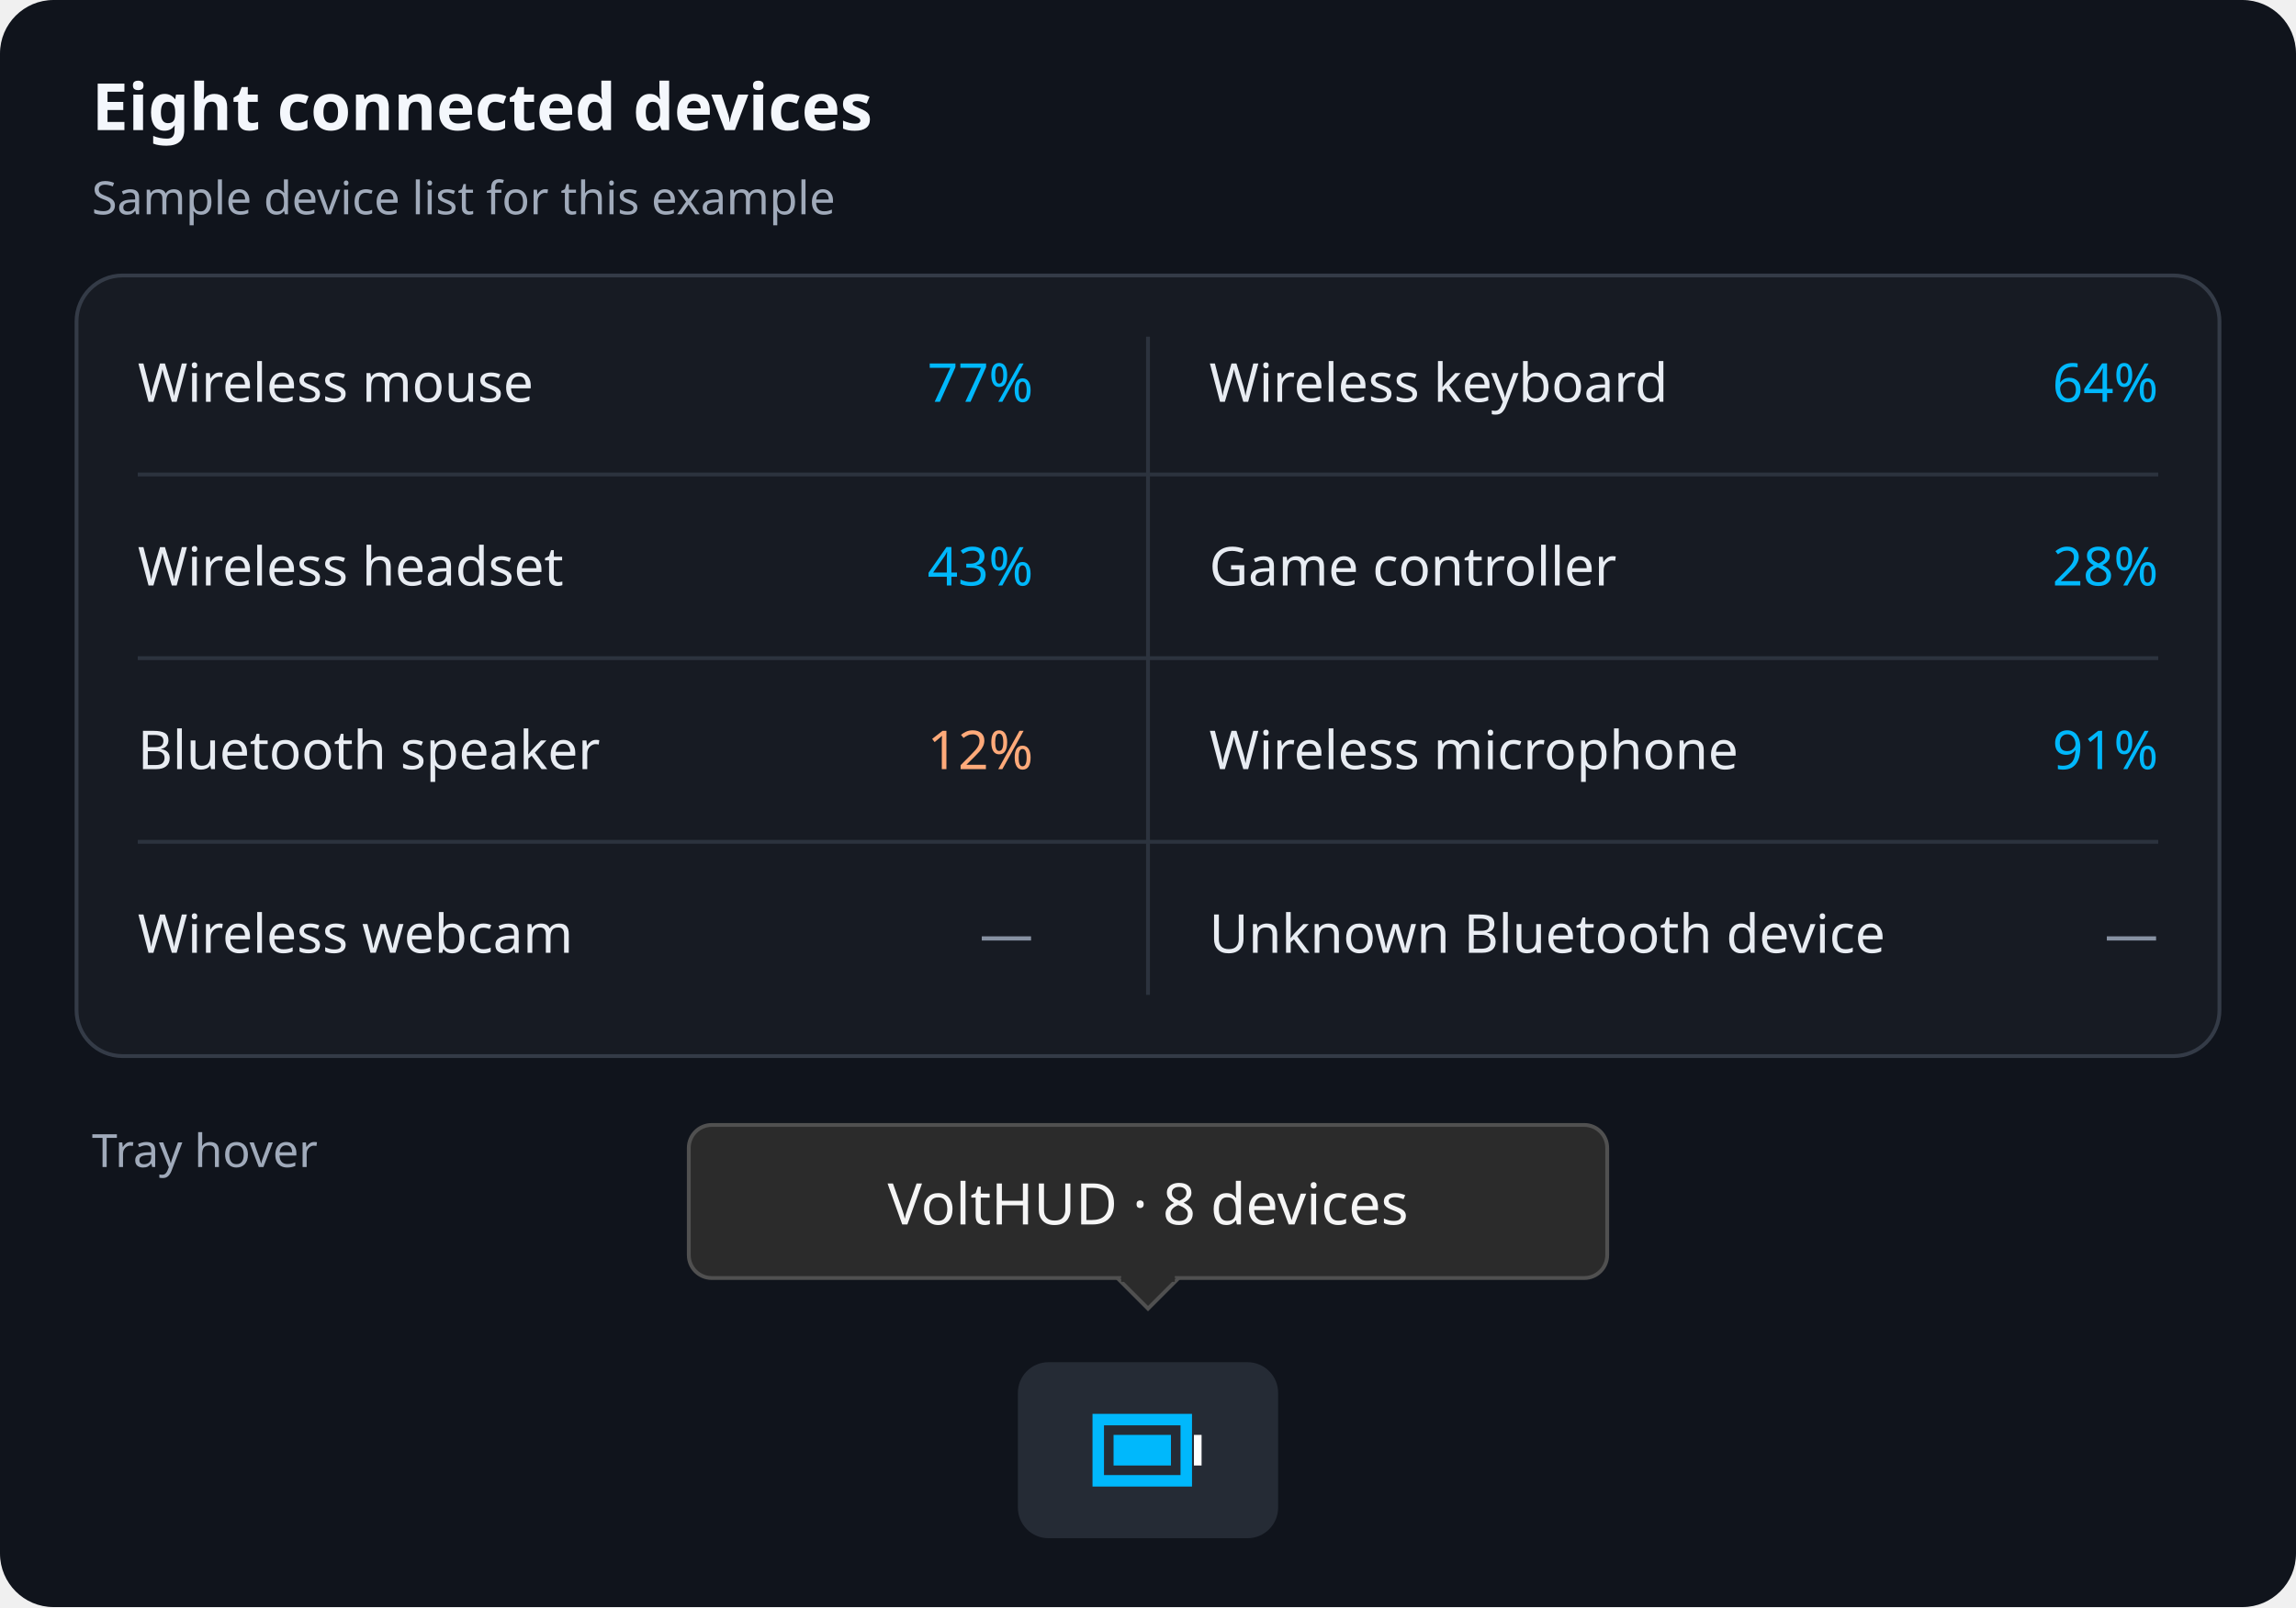
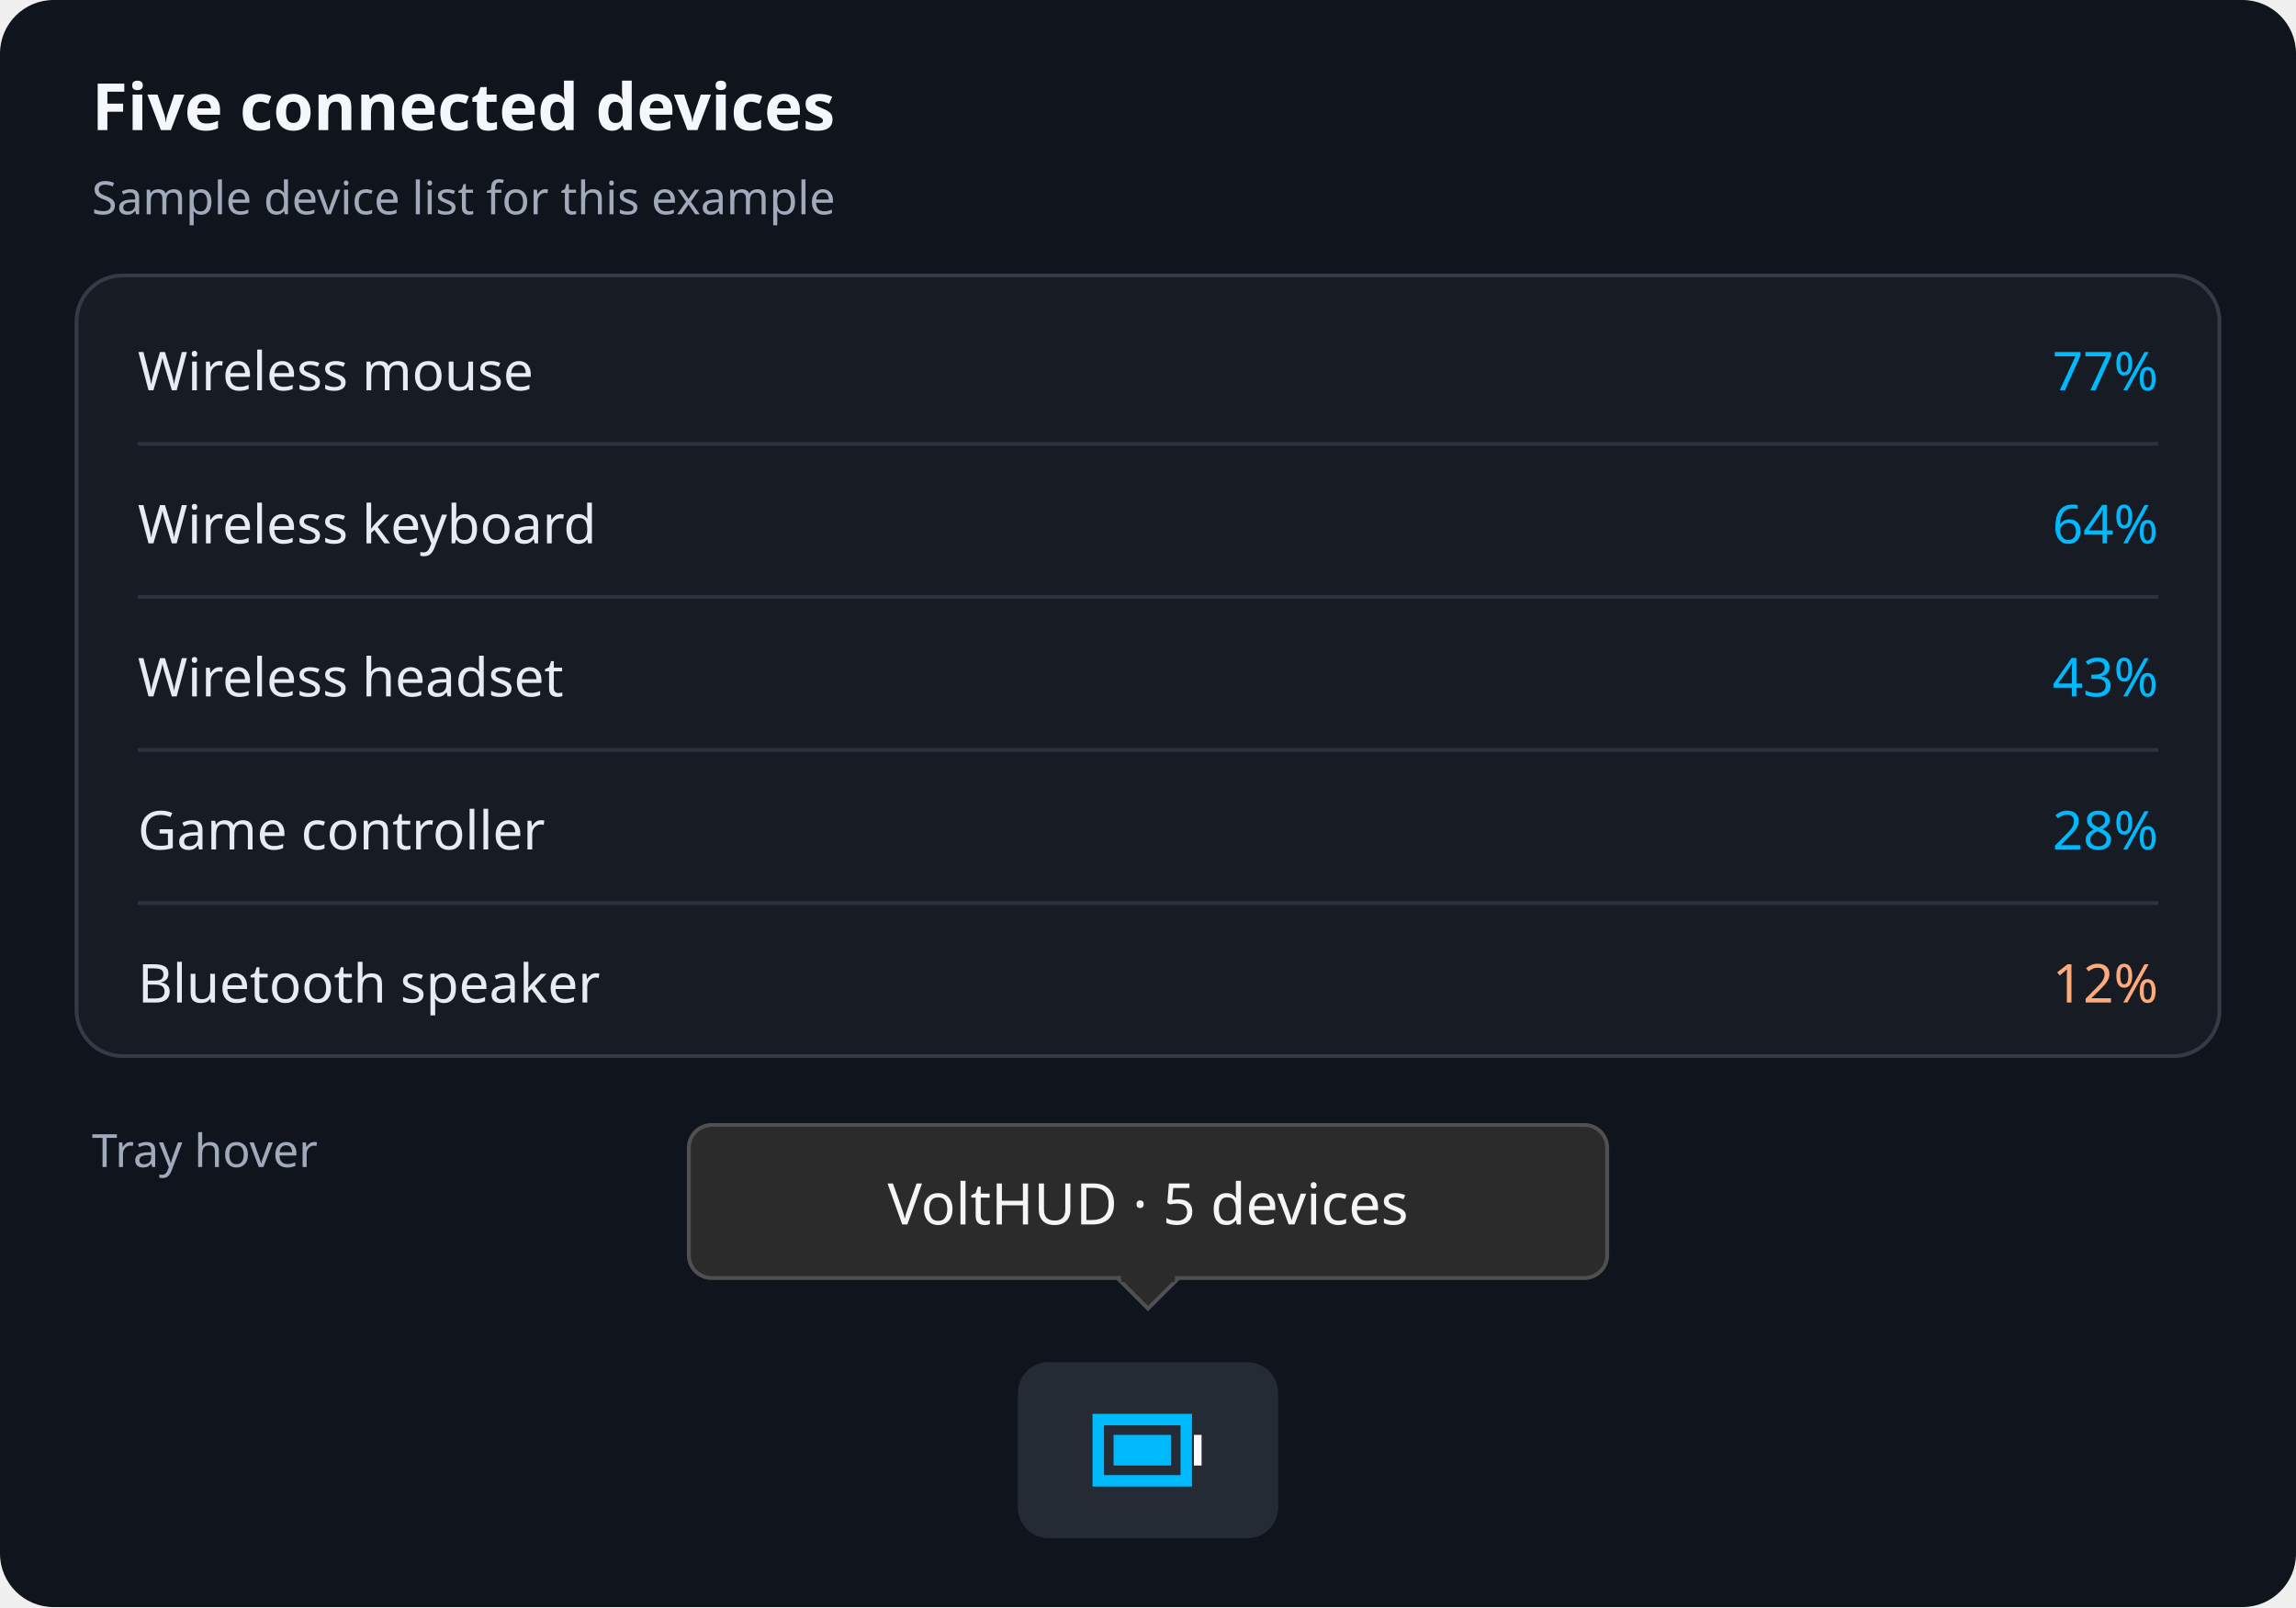
<svg xmlns="http://www.w3.org/2000/svg" width="600" height="420" viewBox="0 0 600 420" role="img" aria-labelledby="title desc">
  <rect width="600" height="420" rx="14" fill="#10141c" />
  <g font-family="Segoe UI, sans-serif">
-     <text x="24" y="34" fill="#f4f7fc" font-size="17" font-weight="600">Eight connected devices</text>
+     <text x="24" y="34" fill="#f4f7fc" font-size="17" font-weight="600">Five connected devices</text>
    <text x="24" y="56" fill="#a0aaba" font-size="12">Sample device list for this example</text>
    <rect x="20" y="72" width="560" height="204" rx="12" fill="#171b23" stroke="#343b47" />
-     <path d="M300 88 V260 M36 124 H564 M36 172 H564 M36 220 H564" stroke="#2c333e" />
+     <path d="M36 116 H564 M36 156 H564 M36 196 H564 M36 236 H564" stroke="#2c333e" />
    <g fill="#e8ecf2" font-size="14">
-       <text x="36" y="105">Wireless mouse</text>
-       <text x="270" y="105" text-anchor="end" fill="#00b8fc">77%</text>
-       <text x="316" y="105">Wireless keyboard</text>
-       <text x="564" y="105" text-anchor="end" fill="#00b8fc">64%</text>
-       <text x="36" y="153">Wireless headset</text>
-       <text x="270" y="153" text-anchor="end" fill="#00b8fc">43%</text>
-       <text x="316" y="153">Game controller</text>
-       <text x="564" y="153" text-anchor="end" fill="#00b8fc">28%</text>
-       <text x="36" y="201">Bluetooth speaker</text>
-       <text x="270" y="201" text-anchor="end" fill="#ffaa7a">12%</text>
-       <text x="316" y="201">Wireless microphone</text>
-       <text x="564" y="201" text-anchor="end" fill="#00b8fc">91%</text>
-       <text x="36" y="249">Wireless webcam</text>
-       <text x="270" y="249" text-anchor="end" fill="#8791a2">—</text>
-       <text x="316" y="249">Unknown Bluetooth device</text>
-       <text x="564" y="249" text-anchor="end" fill="#8791a2">—</text>
+       <text x="36" y="102">Wireless mouse</text>
+       <text x="564" y="102" text-anchor="end" fill="#00b8fc">77%</text>
+       <text x="36" y="142">Wireless keyboard</text>
+       <text x="564" y="142" text-anchor="end" fill="#00b8fc">64%</text>
+       <text x="36" y="182">Wireless headset</text>
+       <text x="564" y="182" text-anchor="end" fill="#00b8fc">43%</text>
+       <text x="36" y="222">Game controller</text>
+       <text x="564" y="222" text-anchor="end" fill="#00b8fc">28%</text>
+       <text x="36" y="262">Bluetooth speaker</text>
+       <text x="564" y="262" text-anchor="end" fill="#ffaa7a">12%</text>
    </g>
    <text x="24" y="305" fill="#a0aaba" font-size="12">Tray hover</text>
    <rect x="180" y="294" width="240" height="40" rx="6" fill="#2b2b2b" stroke="#505050" />
-     <text x="300" y="320" fill="#f5f5f5" font-size="15" text-anchor="middle">VoltHUD · 8 devices</text>
+     <text x="300" y="320" fill="#f5f5f5" font-size="15" text-anchor="middle">VoltHUD · 5 devices</text>
  </g>
  <path d="M292 334 L300 342 L308 334" fill="#2b2b2b" stroke="#505050" />
  <path d="M293 334 H307" stroke="#2b2b2b" stroke-width="2" />
  <rect x="266" y="356" width="68" height="46" rx="8" fill="#252b35" />
  <g transform="translate(284 363)">
    <rect x="3" y="8" width="23" height="16" fill="none" stroke="#00b8fc" stroke-width="3" />
    <rect x="28" y="12" width="2" height="8" fill="#fff" />
    <rect x="7" y="12" width="15" height="8" fill="#00b8fc" />
  </g>
</svg>
